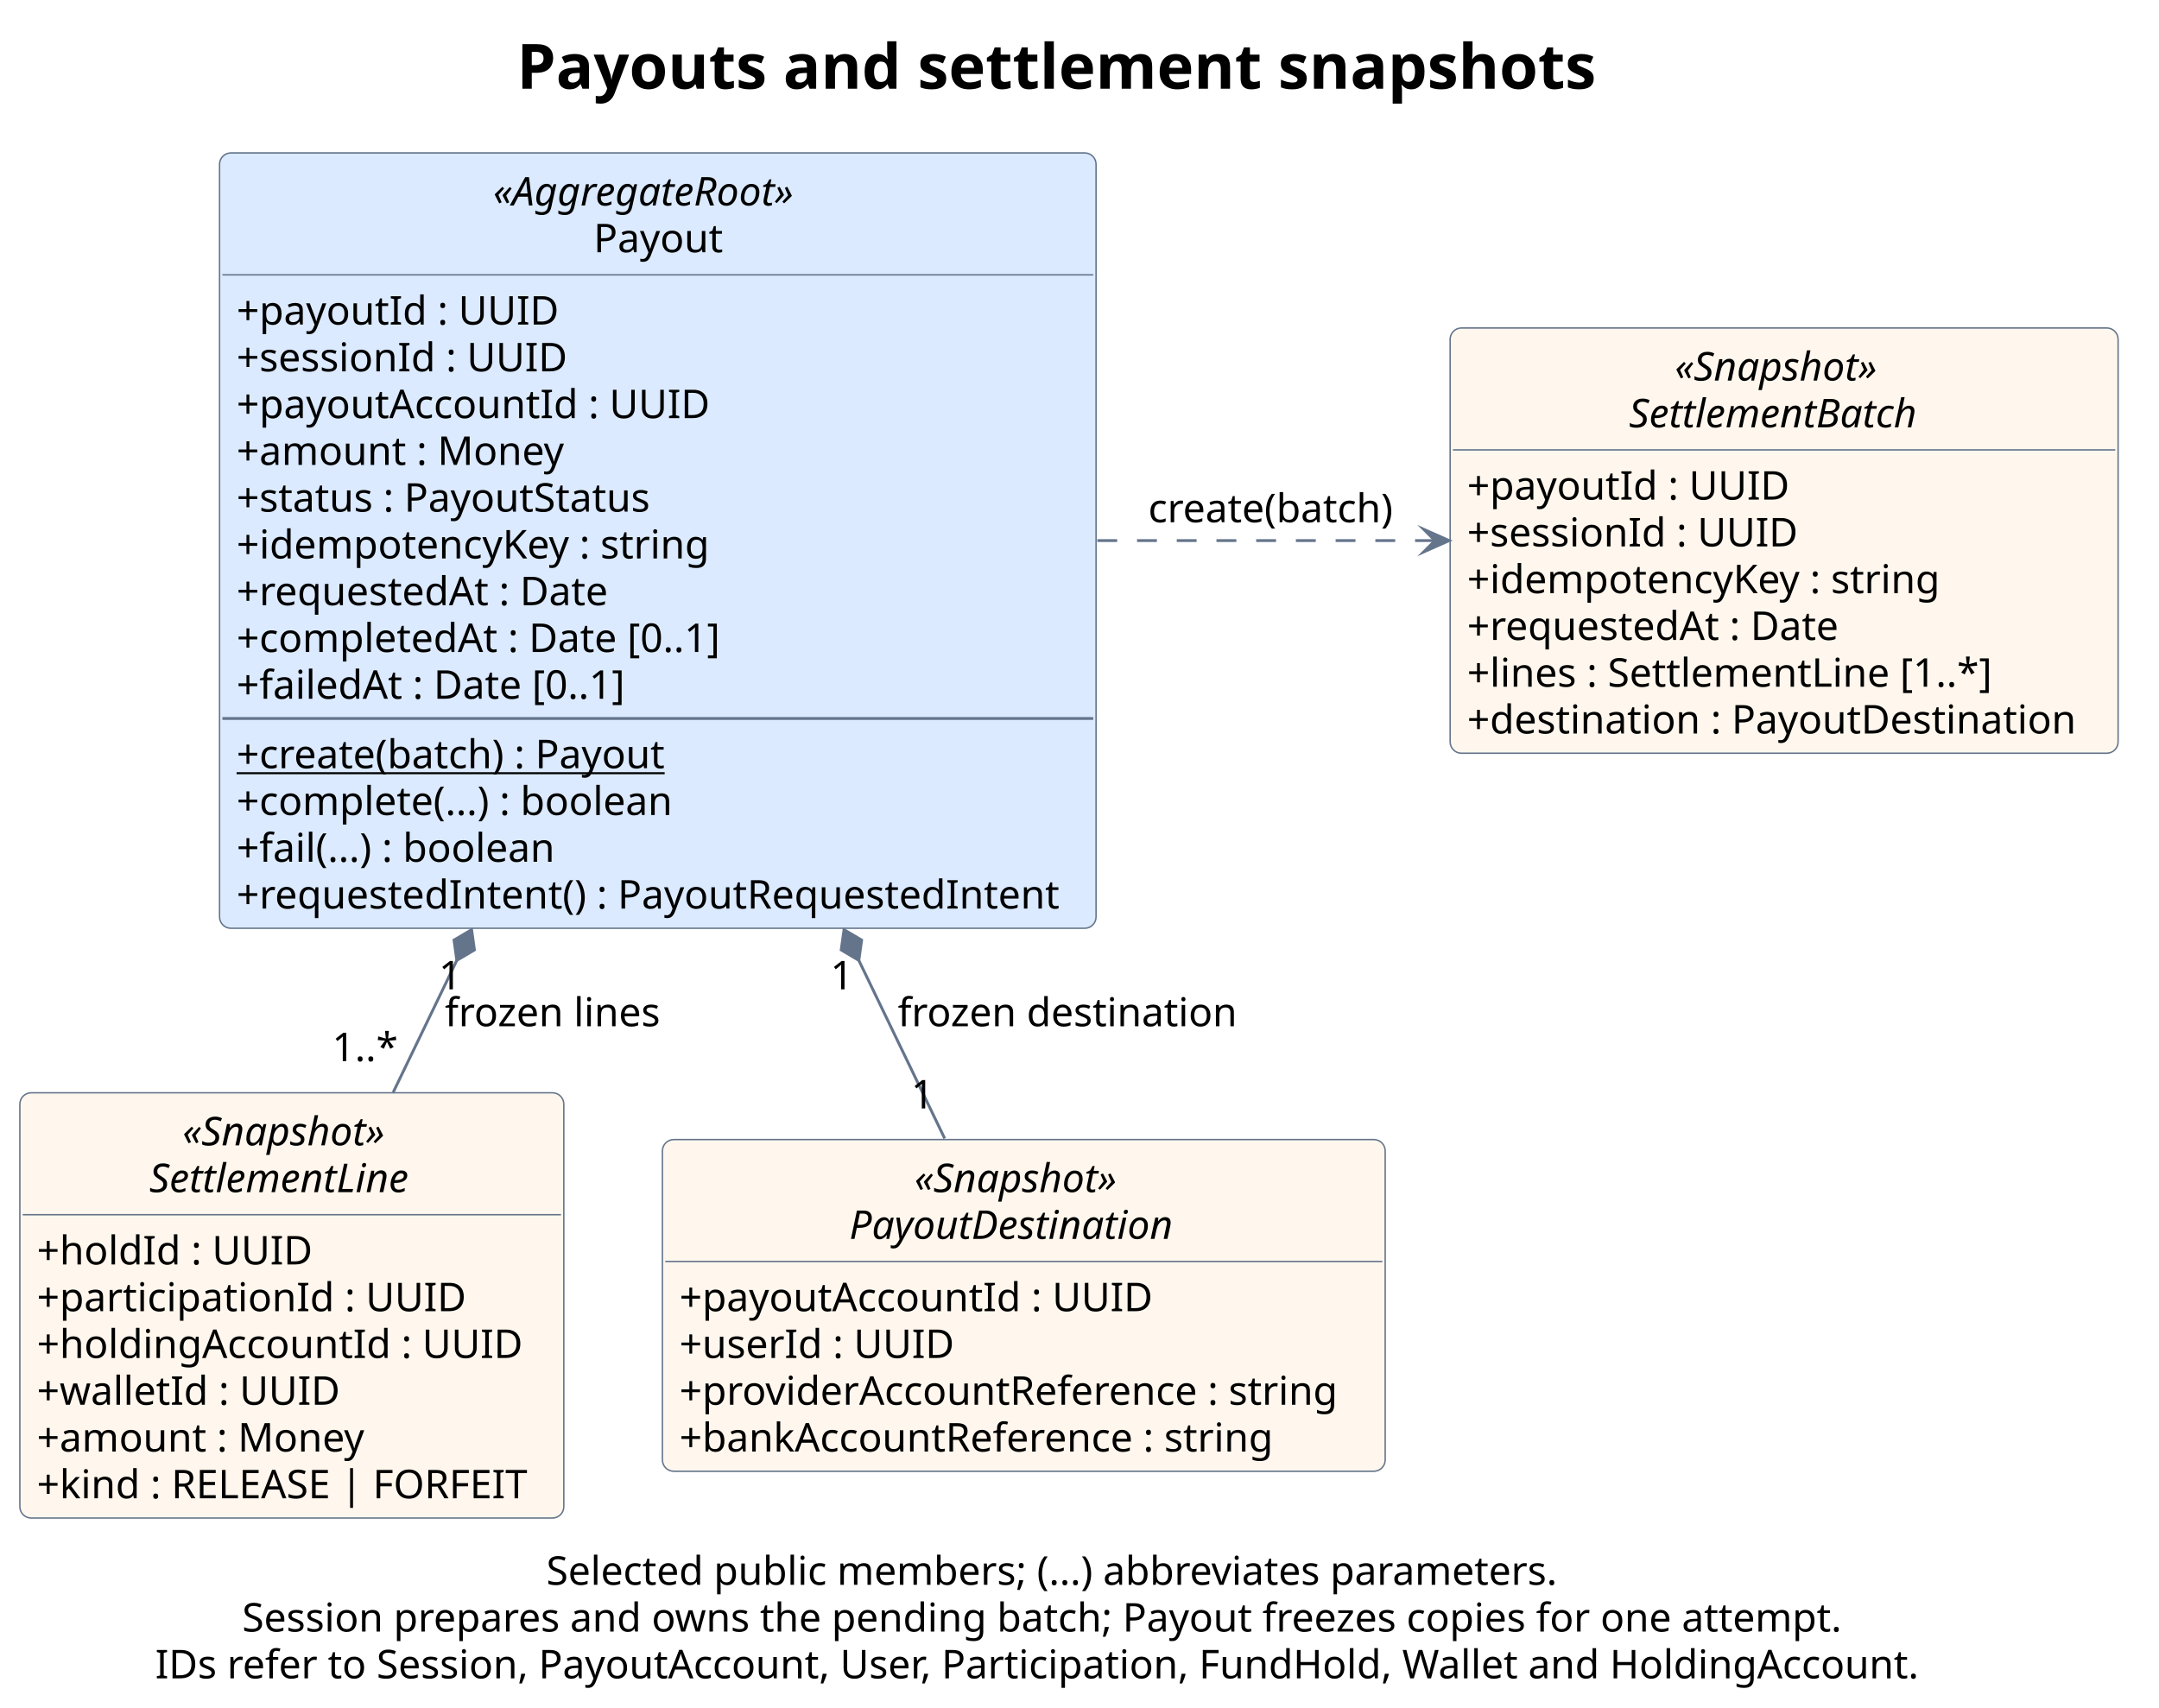
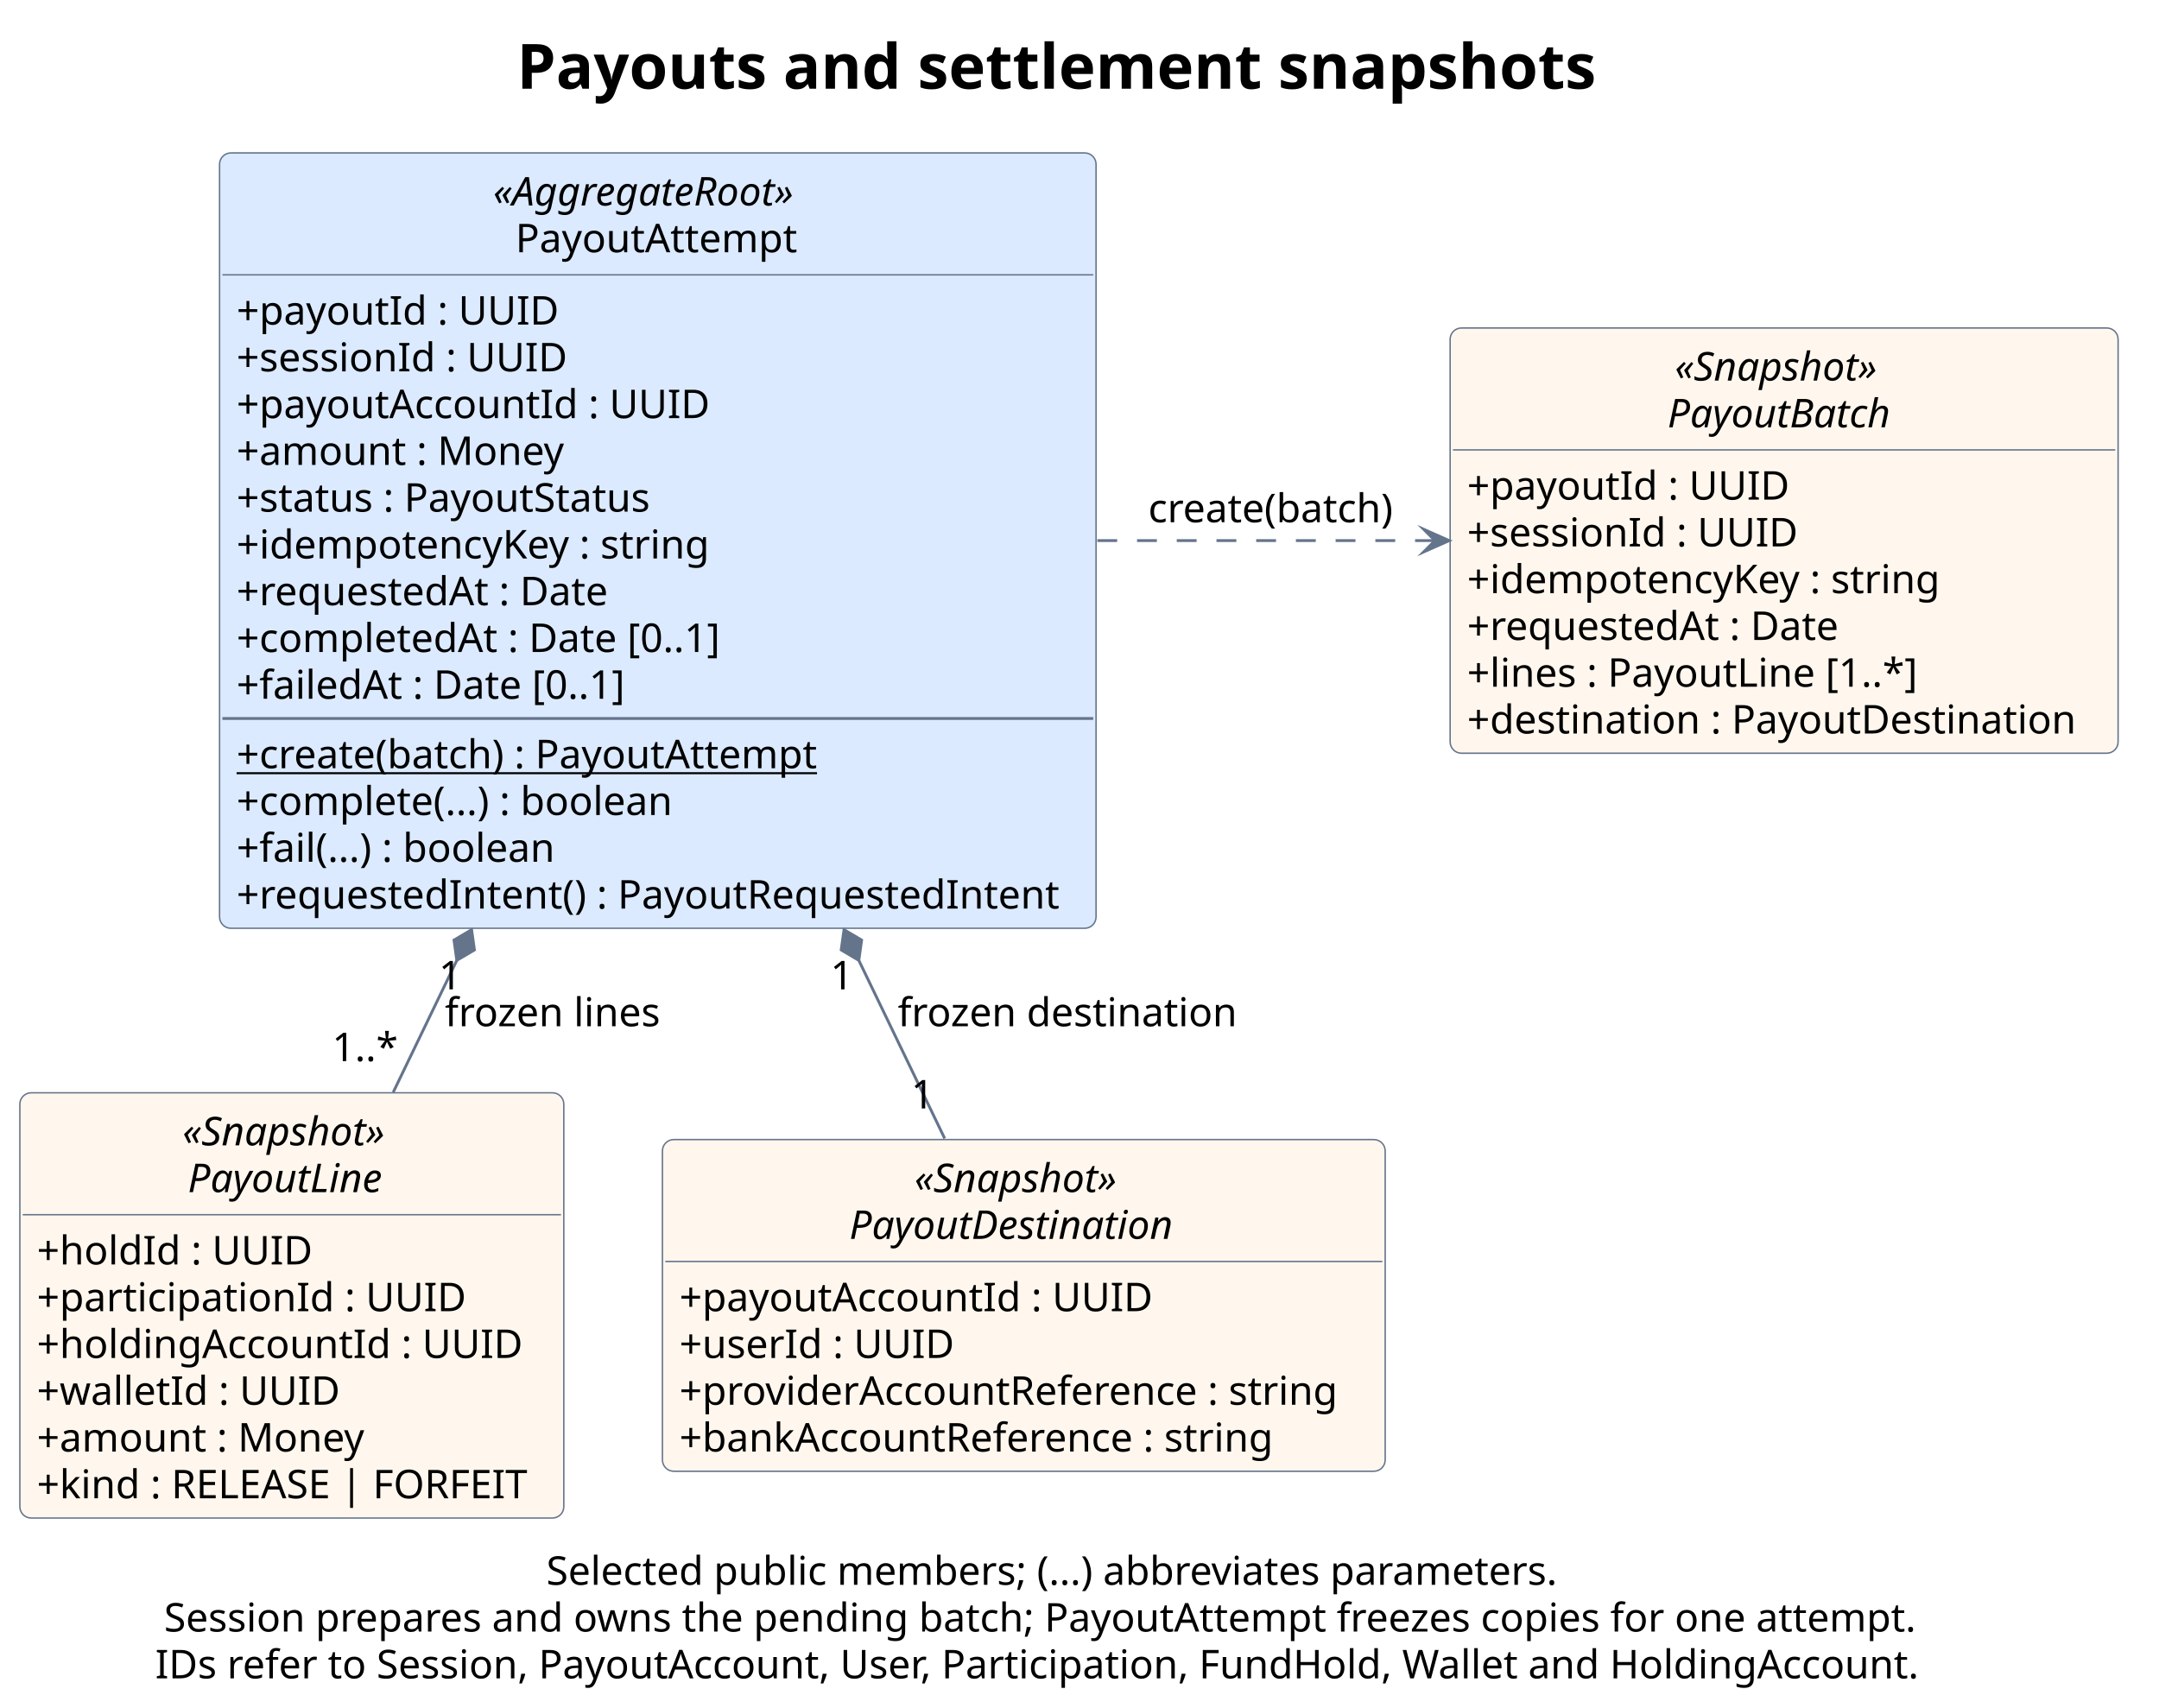
<svg xmlns="http://www.w3.org/2000/svg" version="1.1" data-diagram-type="CLASS" style="width:761px;height:602px;background:#FFFFFF;" width="761px" height="602px" viewBox="0 0 761 602" zoomAndPan="magnify" preserveAspectRatio="none" contentStyleType="text/css">
  <defs />
  <g font-family="sans-serif" lengthAdjust="spacing">
    <g class="title" data-source-line="1">
      <text x="182.14" y="31.27" fill="#000" font-size="22" textLength="390.307" font-weight="700">Payouts and settlement snapshots</text>
    </g>
-     <g class="entity" data-qualified-name="Payout" id="ent0001" data-source-line="22">
+     <g class="entity" data-qualified-name="PayoutAttempt" id="ent0001" data-source-line="22">
      <rect x="77.39" y="53.91" width="308.946" height="273.324" fill="#DBEAFE" style="stroke:#64748B;stroke-width:0.5;" rx="4" ry="4" />
      <text x="173.812" y="72.445" fill="#000" font-size="14" textLength="116.102" font-style="italic">«AggregateRoot»</text>
-       <text x="209.209" y="88.934" fill="#000" font-size="14" textLength="45.309">Payout</text>
+       <text x="181.684" y="88.934" fill="#000" font-size="14" textLength="100.358">PayoutAttempt</text>
      <line x1="78.39" y1="96.887" x2="385.336" y2="96.887" style="stroke:#64748B;stroke-width:0.5;" />
      <text x="83.39" y="114.422" fill="#000" font-size="14" textLength="117.564">+payoutId : UUID</text>
      <text x="83.39" y="130.91" fill="#000" font-size="14" textLength="121.728">+sessionId : UUID</text>
      <text x="83.39" y="147.398" fill="#000" font-size="14" textLength="172.778">+payoutAccountId : UUID</text>
      <text x="83.39" y="163.887" fill="#000" font-size="14" textLength="120.894">+amount : Money</text>
      <text x="83.39" y="180.375" fill="#000" font-size="14" textLength="152.462">+status : PayoutStatus</text>
      <text x="83.39" y="196.863" fill="#000" font-size="14" textLength="175.588">+idempotencyKey : string</text>
      <text x="83.39" y="213.352" fill="#000" font-size="14" textLength="138.38">+requestedAt : Date</text>
      <text x="83.39" y="229.84" fill="#000" font-size="14" textLength="182.014">+completedAt : Date [0..1]</text>
      <text x="83.39" y="246.328" fill="#000" font-size="14" textLength="148.251">+failedAt : Date [0..1]</text>
      <line x1="78.39" y1="253.281" x2="385.336" y2="253.281" style="stroke:#64748B;stroke-width:1;" />
-       <text x="83.39" y="270.816" fill="#000" font-size="14" textLength="157.938" text-decoration="underline">+create(batch) : Payout</text>
+       <text x="83.39" y="270.816" fill="#000" font-size="14" textLength="212.987" text-decoration="underline">+create(batch) : PayoutAttempt</text>
      <text x="83.39" y="287.305" fill="#000" font-size="14" textLength="163.625">+complete(...) : boolean</text>
      <text x="83.39" y="303.793" fill="#000" font-size="14" textLength="122.063">+fail(...) : boolean</text>
      <text x="83.39" y="320.281" fill="#000" font-size="14" textLength="296.946">+requestedIntent() : PayoutRequestedIntent</text>
    </g>
-     <g class="entity" data-qualified-name="SettlementBatch" id="ent0002" data-source-line="39">
+     <g class="entity" data-qualified-name="PayoutBatch" id="ent0002" data-source-line="39">
      <rect x="511.14" y="115.62" width="235.446" height="149.906" fill="#FFF7ED" style="stroke:#64748B;stroke-width:0.5;" rx="4" ry="4" />
      <text x="590.312" y="134.155" fill="#000" font-size="14" textLength="77.103" font-style="italic">«Snapshot»</text>
-       <text x="574.196" y="150.644" fill="#000" font-size="14" textLength="109.334" font-style="italic">SettlementBatch</text>
+       <text x="587.769" y="150.644" fill="#000" font-size="14" textLength="82.188" font-style="italic">PayoutBatch</text>
      <line x1="512.14" y1="158.597" x2="745.586" y2="158.597" style="stroke:#64748B;stroke-width:0.5;" />
      <text x="517.14" y="176.132" fill="#000" font-size="14" textLength="117.564">+payoutId : UUID</text>
      <text x="517.14" y="192.62" fill="#000" font-size="14" textLength="121.728">+sessionId : UUID</text>
      <text x="517.14" y="209.108" fill="#000" font-size="14" textLength="175.588">+idempotencyKey : string</text>
      <text x="517.14" y="225.597" fill="#000" font-size="14" textLength="138.38">+requestedAt : Date</text>
-       <text x="517.14" y="242.085" fill="#000" font-size="14" textLength="194.585">+lines : SettlementLine [1..*]</text>
+       <text x="517.14" y="242.085" fill="#000" font-size="14" textLength="167.439">+lines : PayoutLine [1..*]</text>
      <text x="517.14" y="258.573" fill="#000" font-size="14" textLength="223.446">+destination : PayoutDestination</text>
    </g>
-     <g class="entity" data-qualified-name="SettlementLine" id="ent0003" data-source-line="48">
+     <g class="entity" data-qualified-name="PayoutLine" id="ent0003" data-source-line="48">
      <rect x="7" y="385.23" width="191.73" height="149.906" fill="#FFF7ED" style="stroke:#64748B;stroke-width:0.5;" rx="4" ry="4" />
      <text x="64.314" y="403.765" fill="#000" font-size="14" textLength="77.103" font-style="italic">«Snapshot»</text>
-       <text x="52.638" y="420.254" fill="#000" font-size="14" textLength="100.454" font-style="italic">SettlementLine</text>
+       <text x="66.211" y="420.254" fill="#000" font-size="14" textLength="73.309" font-style="italic">PayoutLine</text>
      <line x1="8" y1="428.207" x2="197.73" y2="428.207" style="stroke:#64748B;stroke-width:0.5;" />
      <text x="13" y="445.742" fill="#000" font-size="14" textLength="101.329">+holdId : UUID</text>
      <text x="13" y="462.23" fill="#000" font-size="14" textLength="157.069">+participationId : UUID</text>
      <text x="13" y="478.718" fill="#000" font-size="14" textLength="178.008">+holdingAccountId : UUID</text>
      <text x="13" y="495.207" fill="#000" font-size="14" textLength="110.831">+walletId : UUID</text>
      <text x="13" y="511.695" fill="#000" font-size="14" textLength="120.894">+amount : Money</text>
      <text x="13" y="528.183" fill="#000" font-size="14" textLength="179.73">+kind : RELEASE | FORFEIT</text>
    </g>
    <g class="entity" data-qualified-name="PayoutDestination" id="ent0004" data-source-line="57">
      <rect x="233.49" y="401.72" width="254.758" height="116.93" fill="#FFF7ED" style="stroke:#64748B;stroke-width:0.5;" rx="4" ry="4" />
      <text x="322.318" y="420.255" fill="#000" font-size="14" textLength="77.103" font-style="italic">«Snapshot»</text>
      <text x="299.366" y="436.744" fill="#000" font-size="14" textLength="123.006" font-style="italic">PayoutDestination</text>
      <line x1="234.49" y1="444.697" x2="487.248" y2="444.697" style="stroke:#64748B;stroke-width:0.5;" />
      <text x="239.49" y="462.232" fill="#000" font-size="14" textLength="172.778">+payoutAccountId : UUID</text>
      <text x="239.49" y="478.72" fill="#000" font-size="14" textLength="100.536">+userId : UUID</text>
      <text x="239.49" y="495.208" fill="#000" font-size="14" textLength="242.758">+providerAccountReference : string</text>
      <text x="239.49" y="511.697" fill="#000" font-size="14" textLength="219.399">+bankAccountReference : string</text>
    </g>
    <g class="link" data-entity-1="ent0001" data-entity-2="ent0002" id="lnk5" data-source-line="64" data-link-type="dependency">
-       <path d="M386.78,190.57 C428.01,190.57 466.89,190.57 505.8,190.57" style="stroke:#64748B;stroke-width:1;stroke-dasharray:7,7;" fill="none" id="Payout-to-SettlementBatch" codeLine="64" />
+       <path d="M386.78,190.57 C428.01,190.57 466.89,190.57 505.8,190.57" style="stroke:#64748B;stroke-width:1;stroke-dasharray:7,7;" fill="none" id="PayoutAttempt-to-PayoutBatch" codeLine="64" />
      <polygon points="510.8,190.57,501.8,186.57,505.8,190.57,501.8,194.57,510.8,190.57" fill="#64748B" style="stroke:#64748B;stroke-width:1;stroke-linejoin:miter;stroke-miterlimit:10;" />
      <text x="404.74" y="184.105" fill="#000" font-size="14" textLength="88.211">create(batch)</text>
    </g>
    <g class="link" data-entity-1="ent0001" data-entity-2="ent0003" id="lnk6" data-source-line="65" data-link-type="composition">
-       <path d="M161.022,338.541 C151.502,358.301 147.22,367.17 138.59,385.07" style="stroke:#64748B;stroke-width:1;" fill="none" id="Payout-backto-SettlementLine" codeLine="65" />
+       <path d="M161.022,338.541 C151.502,358.301 147.22,367.17 138.59,385.07" style="stroke:#64748B;stroke-width:1;" fill="none" id="PayoutAttempt-backto-PayoutLine" codeLine="65" />
      <polygon points="166.23,327.73,160.022,331.399,161.022,338.541,167.229,334.872,166.23,327.73" fill="#64748B" style="stroke:#64748B;stroke-width:1;stroke-linejoin:miter;stroke-miterlimit:10;" />
      <text x="156.81" y="361.765" fill="#000" font-size="14" textLength="80.138">frozen lines</text>
      <text x="154.662" y="348.763" fill="#000" font-size="14">1</text>
      <text x="117.06" y="374.059" fill="#000" font-size="14" textLength="24.459">1..*</text>
    </g>
    <g class="link" data-entity-1="ent0001" data-entity-2="ent0004" id="lnk7" data-source-line="66" data-link-type="composition">
-       <path d="M302.711,338.54 C315.221,364.49 322.46,379.52 332.98,401.33" style="stroke:#64748B;stroke-width:1;" fill="none" id="Payout-backto-PayoutDestination" codeLine="66" />
+       <path d="M302.711,338.54 C315.221,364.49 322.46,379.52 332.98,401.33" style="stroke:#64748B;stroke-width:1;" fill="none" id="PayoutAttempt-backto-PayoutDestination" codeLine="66" />
      <polygon points="297.5,327.73,296.502,334.872,302.711,338.54,303.709,331.398,297.5,327.73" fill="#64748B" style="stroke:#64748B;stroke-width:1;stroke-linejoin:miter;stroke-miterlimit:10;" />
      <text x="316.46" y="361.765" fill="#000" font-size="14" textLength="124.441">frozen destination</text>
      <text x="292.7" y="348.763" fill="#000" font-size="14">1</text>
      <text x="321.145" y="390.747" fill="#000" font-size="14">1</text>
    </g>
    <g class="caption" data-source-line="69">
      <text x="192.566" y="558.672" fill="#000" font-size="14" textLength="369.455">Selected public members; (...) abbreviates parameters.</text>
-       <text x="85.347" y="575.16" fill="#000" font-size="14" textLength="583.892">Session prepares and owns the pending batch; Payout freezes copies for one attempt.</text>
+       <text x="57.822" y="575.16" fill="#000" font-size="14" textLength="638.941">Session prepares and owns the pending batch; PayoutAttempt freezes copies for one attempt.</text>
      <text x="54.716" y="591.648" fill="#000" font-size="14" textLength="645.155">IDs refer to Session, PayoutAccount, User, Participation, FundHold, Wallet and HoldingAccount.</text>
    </g>
  </g>
</svg>
